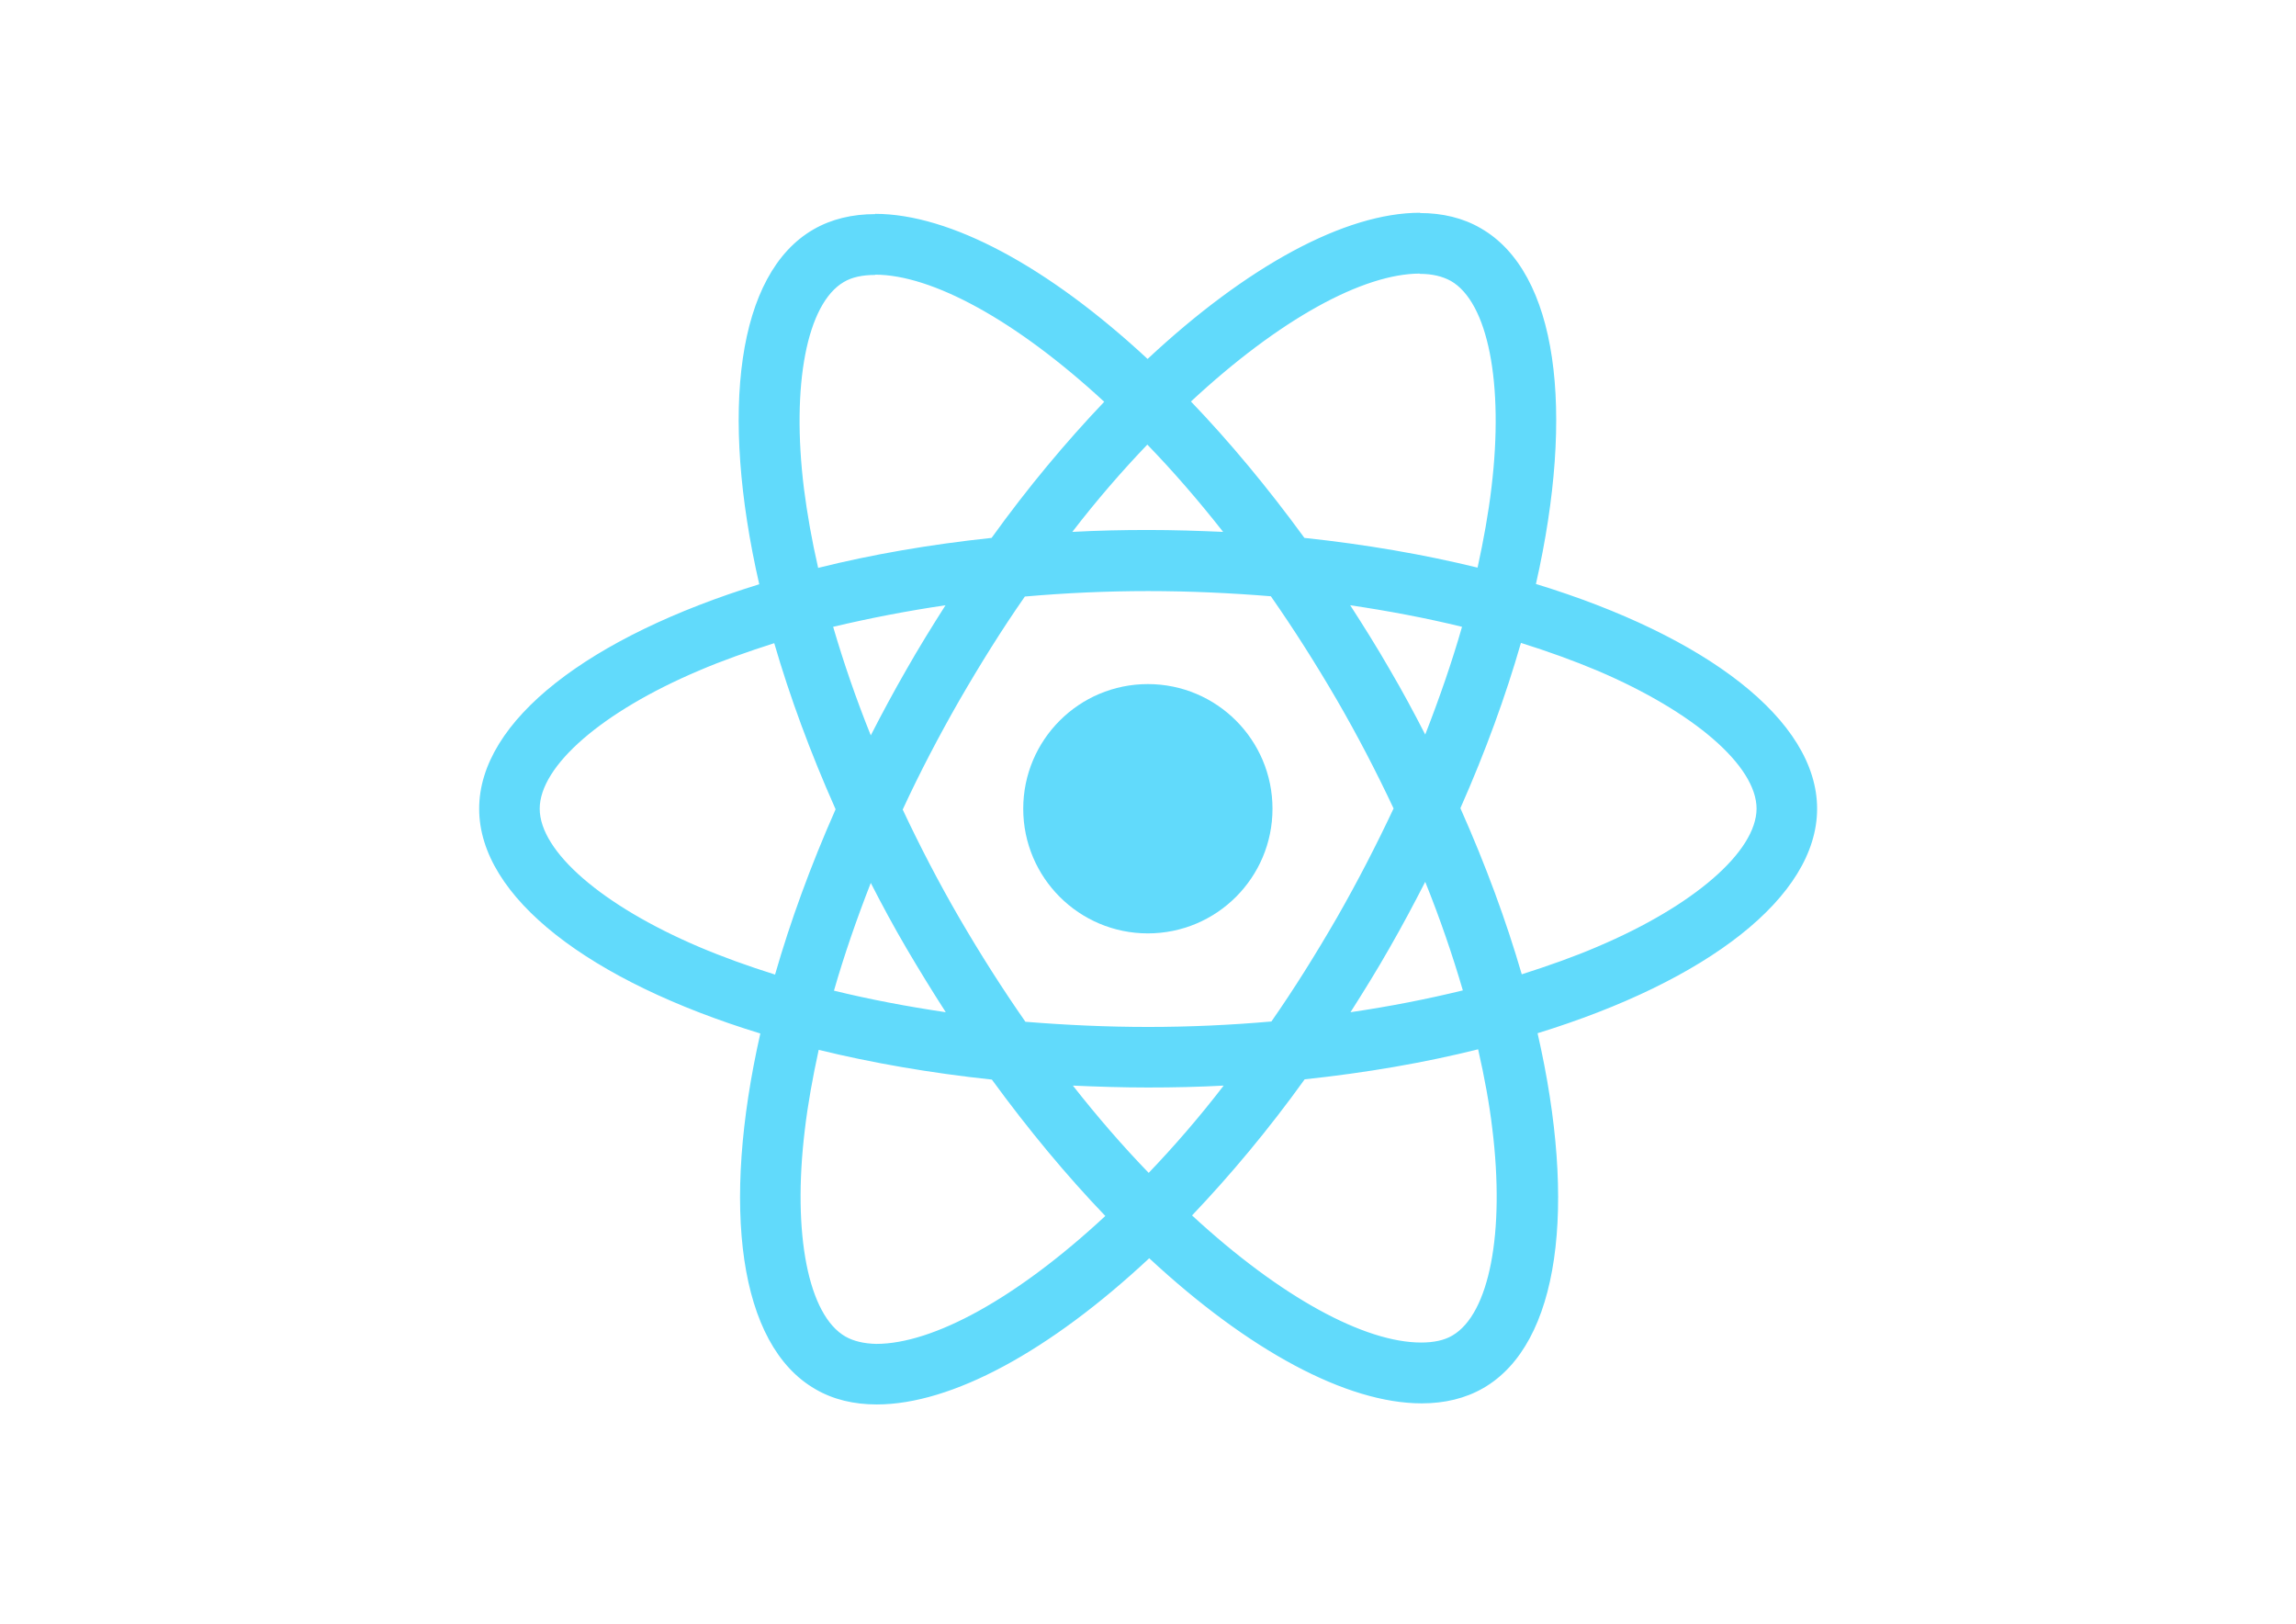
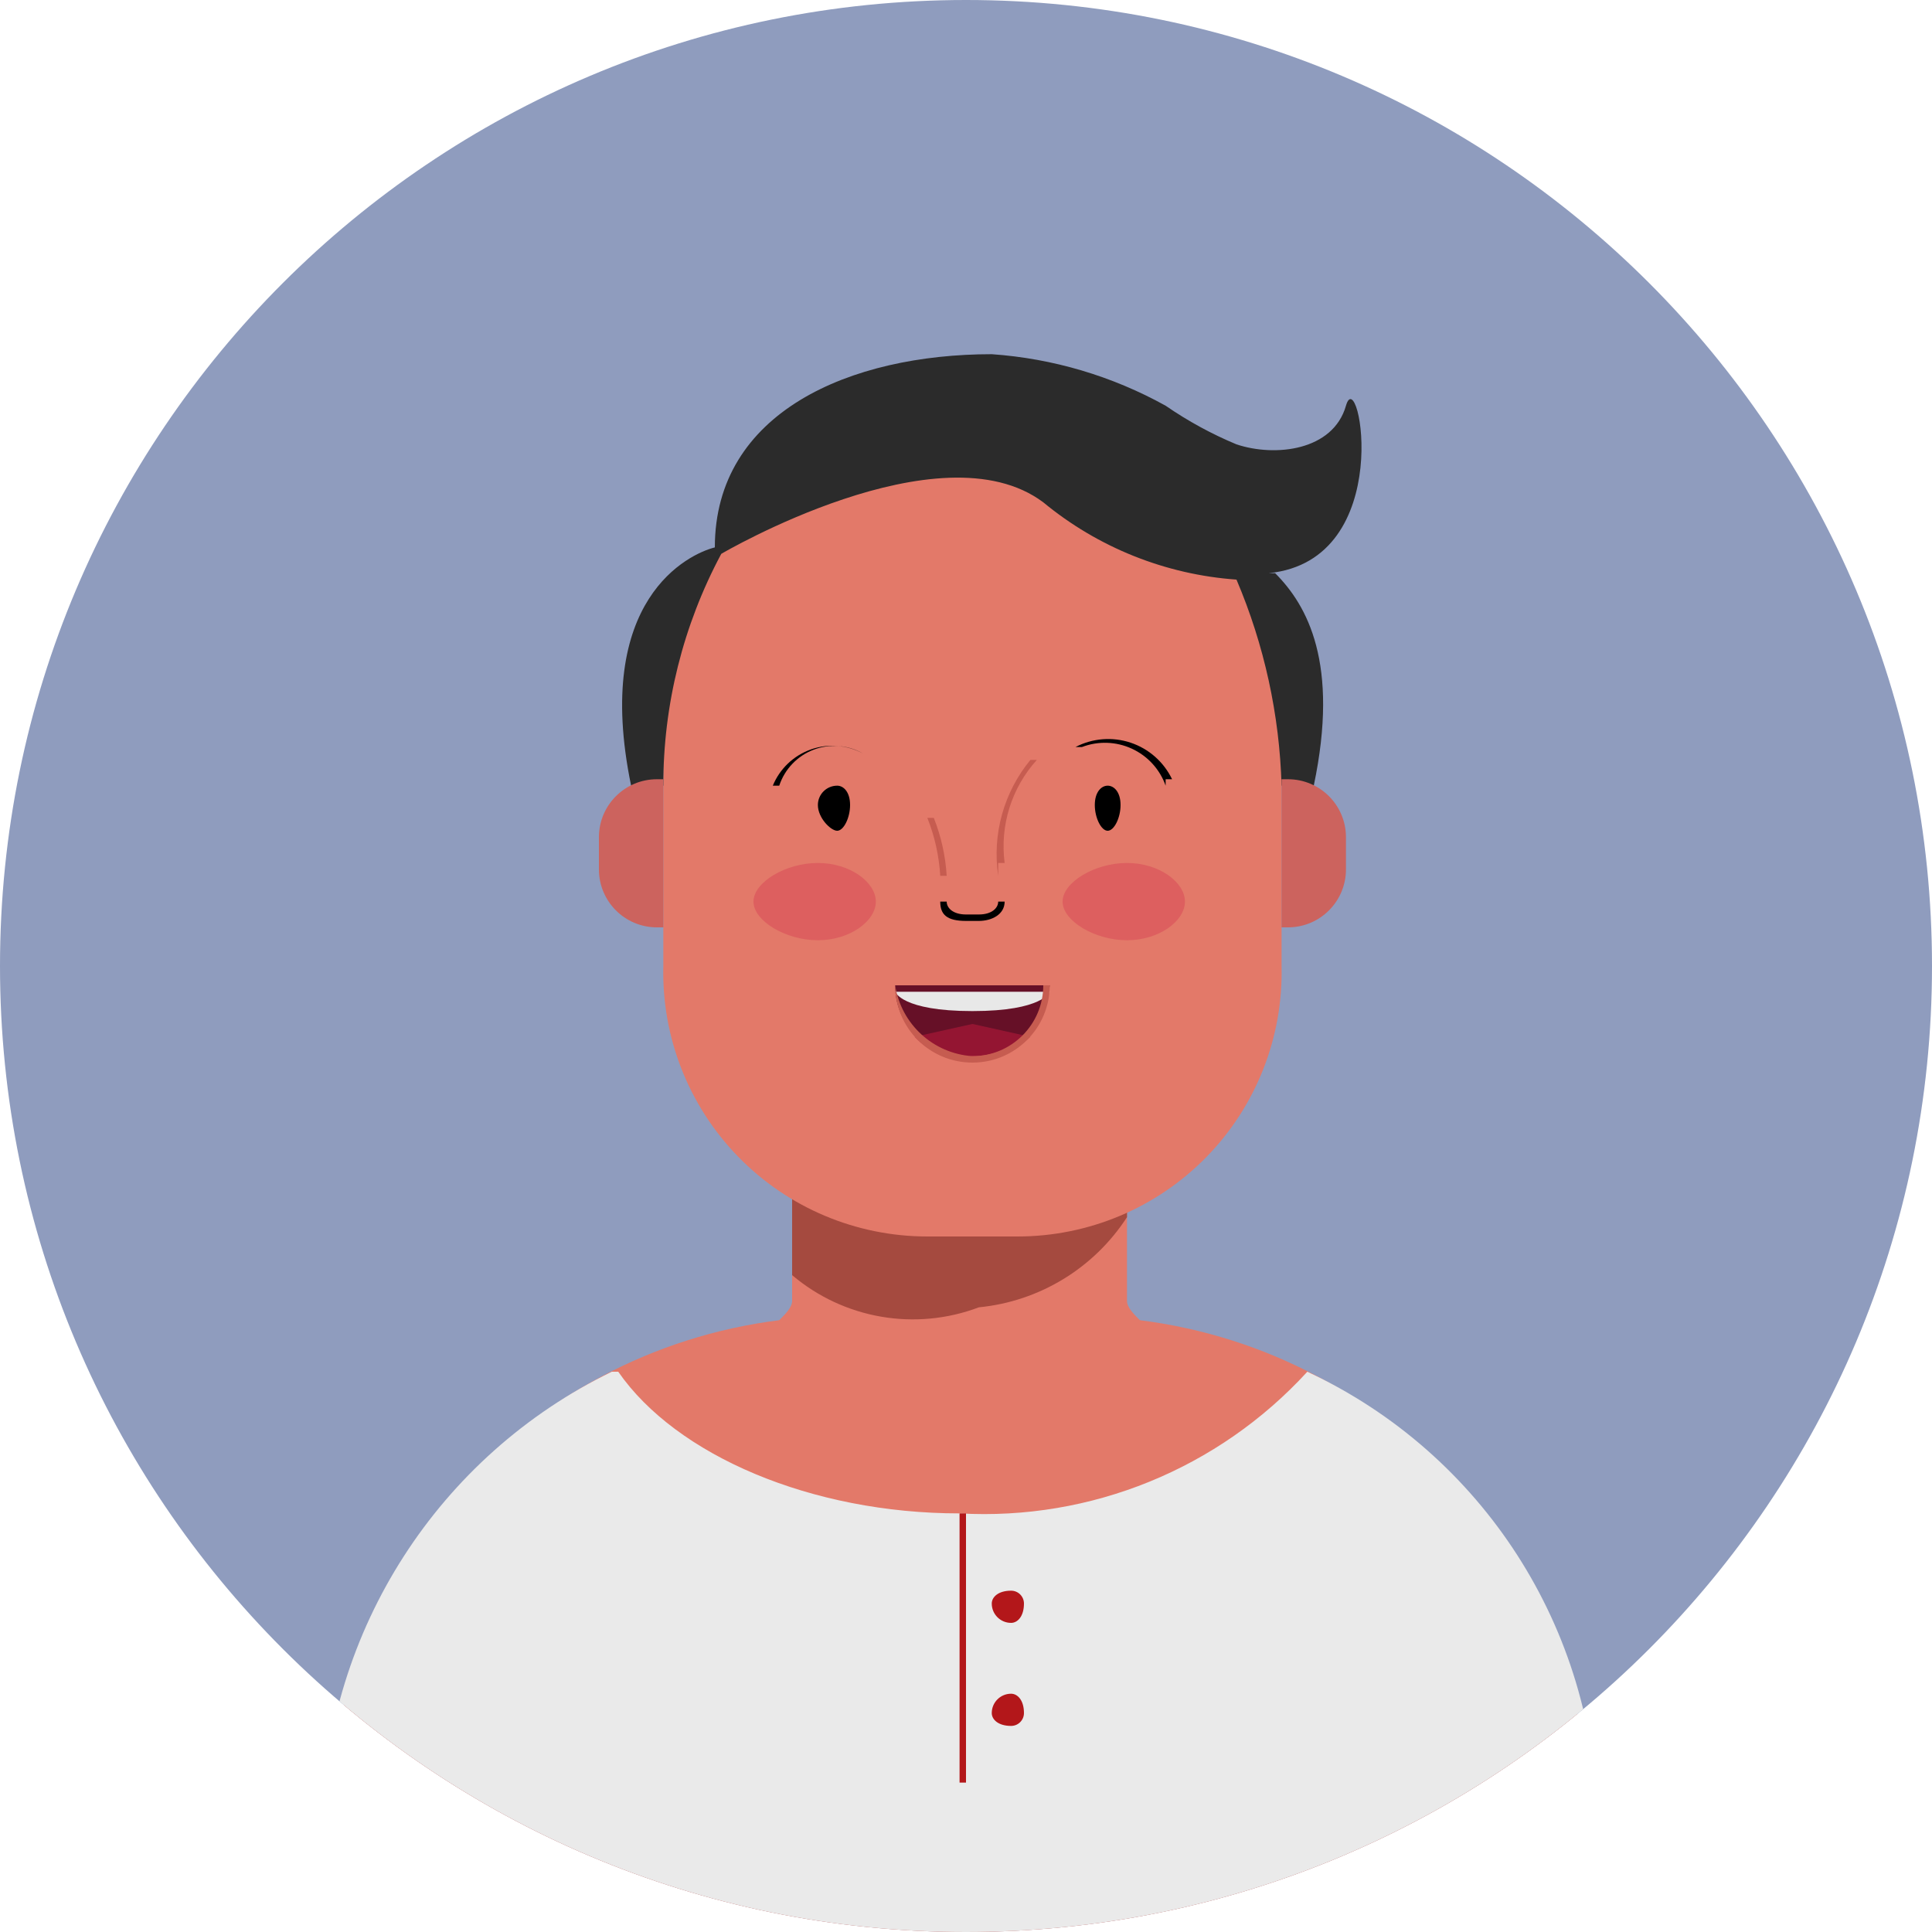
- <svg xmlns="http://www.w3.org/2000/svg" viewBox="0 0 841.9 595.3">
-   <g fill="#61DAFB">
-     <path d="M666.3 296.5c0-32.5-40.7-63.3-103.1-82.4 14.4-63.6 8-114.2-20.2-130.4-6.5-3.8-14.1-5.6-22.4-5.6v22.3c4.6 0 8.3.9 11.4 2.6 13.6 7.8 19.5 37.5 14.9 75.7-1.1 9.4-2.9 19.3-5.1 29.4-19.6-4.8-41-8.5-63.5-10.9-13.5-18.5-27.5-35.3-41.6-50 32.6-30.3 63.2-46.9 84-46.9V78c-27.5 0-63.5 19.6-99.9 53.6-36.4-33.8-72.4-53.2-99.9-53.2v22.3c20.7 0 51.4 16.5 84 46.6-14 14.7-28 31.4-41.3 49.9-22.6 2.4-44 6.1-63.6 11-2.3-10-4-19.7-5.2-29-4.7-38.2 1.1-67.9 14.6-75.8 3-1.8 6.9-2.6 11.5-2.6V78.5c-8.4 0-16 1.8-22.6 5.6-28.1 16.2-34.4 66.7-19.9 130.1-62.2 19.2-102.7 49.9-102.7 82.3 0 32.5 40.7 63.3 103.1 82.4-14.4 63.6-8 114.2 20.2 130.4 6.5 3.8 14.1 5.6 22.5 5.6 27.5 0 63.5-19.6 99.9-53.6 36.4 33.8 72.4 53.2 99.9 53.2 8.4 0 16-1.8 22.6-5.6 28.1-16.2 34.4-66.7 19.9-130.1 62-19.1 102.5-49.9 102.5-82.3zm-130.2-66.7c-3.7 12.9-8.3 26.2-13.5 39.5-4.1-8-8.4-16-13.1-24-4.6-8-9.5-15.8-14.4-23.4 14.2 2.1 27.9 4.7 41 7.9zm-45.8 106.5c-7.8 13.5-15.8 26.3-24.1 38.2-14.9 1.3-30 2-45.2 2-15.1 0-30.2-.7-45-1.9-8.3-11.9-16.4-24.6-24.2-38-7.6-13.1-14.5-26.4-20.8-39.8 6.2-13.4 13.2-26.8 20.7-39.9 7.8-13.5 15.8-26.3 24.1-38.2 14.9-1.3 30-2 45.2-2 15.1 0 30.2.7 45 1.9 8.3 11.9 16.4 24.6 24.2 38 7.6 13.1 14.5 26.4 20.8 39.8-6.3 13.4-13.2 26.8-20.7 39.9zm32.3-13c5.4 13.4 10 26.8 13.8 39.8-13.1 3.2-26.9 5.9-41.2 8 4.9-7.7 9.8-15.6 14.4-23.7 4.6-8 8.9-16.1 13-24.1zM421.2 430c-9.3-9.6-18.6-20.3-27.8-32 9 .4 18.2.7 27.5.7 9.4 0 18.7-.2 27.8-.7-9 11.7-18.3 22.4-27.5 32zm-74.4-58.9c-14.2-2.1-27.9-4.7-41-7.9 3.7-12.9 8.3-26.2 13.5-39.5 4.1 8 8.4 16 13.1 24 4.7 8 9.5 15.8 14.4 23.4zM420.7 163c9.3 9.6 18.6 20.3 27.8 32-9-.4-18.2-.7-27.5-.7-9.4 0-18.7.2-27.8.7 9-11.7 18.3-22.4 27.5-32zm-74 58.9c-4.9 7.7-9.8 15.6-14.4 23.7-4.6 8-8.9 16-13 24-5.4-13.4-10-26.8-13.8-39.8 13.1-3.1 26.9-5.8 41.2-7.9zm-90.5 125.2c-35.4-15.1-58.3-34.9-58.3-50.6 0-15.7 22.9-35.6 58.3-50.6 8.6-3.7 18-7 27.7-10.1 5.7 19.6 13.2 40 22.5 60.9-9.2 20.8-16.6 41.1-22.2 60.6-9.9-3.1-19.3-6.5-28-10.2zM310 490c-13.6-7.8-19.5-37.5-14.9-75.7 1.1-9.4 2.9-19.3 5.1-29.4 19.6 4.8 41 8.5 63.5 10.9 13.5 18.5 27.5 35.3 41.6 50-32.6 30.3-63.2 46.9-84 46.9-4.5-.1-8.3-1-11.3-2.7zm237.2-76.2c4.7 38.2-1.1 67.9-14.6 75.8-3 1.8-6.9 2.6-11.5 2.6-20.7 0-51.4-16.5-84-46.6 14-14.7 28-31.4 41.3-49.9 22.6-2.4 44-6.1 63.6-11 2.3 10.1 4.1 19.8 5.2 29.1zm38.5-66.7c-8.6 3.7-18 7-27.7 10.1-5.7-19.6-13.2-40-22.5-60.9 9.2-20.8 16.6-41.1 22.2-60.6 9.9 3.1 19.3 6.5 28.1 10.2 35.4 15.1 58.3 34.9 58.3 50.6-.1 15.7-23 35.6-58.4 50.6zM320.8 78.4z" />
-     <circle cx="420.9" cy="296.5" r="45.7" />
-     <path d="M520.5 78.1z" />
+ <svg xmlns="http://www.w3.org/2000/svg" id="a88b2483-cac2-4fa5-a026-6b607d7119ff" data-name="Layer 1" viewBox="0 0 30 30">
+   <defs>
+     <clipPath id="eca59b8f-aae3-4621-964c-fbcc4df7dbaf">
+       <path d="M15,0h0A15,15,0,0,1,30,15h0A15,15,0,0,1,15,30h0A15,15,0,0,1,0,15H0A15,15,0,0,1,15,0Z" fill="none" />
+     </clipPath>
+     <clipPath id="aa7bd79d-5562-4edf-bd5c-5f54a13007f6">
+       <rect x="5" y="5.5" width="19.8" height="25.2" fill="none" />
+     </clipPath>
+     <clipPath id="b9554a9e-0358-493c-a72d-39df85ae40de">
+       <rect x="14.2" y="15.9" width="1.8" height="0.55" fill="none" />
+     </clipPath>
+   </defs>
+   <g id="e2aeadc1-0b4b-4556-9aee-ebda3fae0175" data-name="Rectángulo 1251-2">
+     <path id="bbd0288e-b31e-4b07-bc6f-2a6981f30370" data-name="Rectángulo 1251-3" d="M15,0h0A15,15,0,0,1,30,15h0A15,15,0,0,1,15,30h0A15,15,0,0,1,0,15H0A15,15,0,0,1,15,0Z" fill="#8f9cbe" />
+     <g clip-path="url(#eca59b8f-aae3-4621-964c-fbcc4df7dbaf)">
+       <g id="e080216f-a1aa-4ce1-9792-7020185a8d9f" data-name="Clip">
+         <g id="f04fb066-44cc-4ae0-9aee-0a5420cc6c53" data-name="Objeto inteligente vectorial">
+           <g id="f769912b-7417-44b0-93ef-2526a79b3d4b" data-name="Group 488">
+             <g clip-path="url(#aa7bd79d-5562-4edf-bd5c-5f54a13007f6)">
+               <g id="e567d0df-f84e-421b-bd40-dd5bec9313af" data-name="Group 487">
+                 <g id="e99df01a-2aa9-489b-b639-2ea240d9a5f4" data-name="Group 486">
+                   <g clip-path="url(#aa7bd79d-5562-4edf-bd5c-5f54a13007f6)">
+                     <g id="ac43eab5-cceb-4e36-8578-9fc14b1c7de1" data-name="Group 485">
+                       <path id="a8256fb1-d374-4952-8ac7-28a90590d4a6" data-name="Path 1117" d="M12.3,18.2v2c0,.1-.1.2-.2.3a8,8,0,0,0-7,7.8v2.4H24.7V28.3a8,8,0,0,0-7-7.8c-.1-.1-.2-.2-.2-.3v-2Z" fill="#e37969" />
+                       <path id="e8d1b1aa-8cb3-4f4a-bda3-d8262ce9f281" data-name="Path 1118" d="M17.5,18.9a3.1,3.1,0,0,1-2.3,1.4,2.9,2.9,0,0,1-2.9-.5V18.6h5.2Z" fill="#a54a3f" />
+                       <path id="f01090e7-81a5-4f22-b7d8-4cfcb60ce00a" data-name="Path 1119" d="M20.3,21.3a6.8,6.8,0,0,1-5.4,2.2c-2.3,0-4.4-.9-5.3-2.2H9.5a8,8,0,0,0-4.5,7v2.4H24.8V28.3a7.8,7.8,0,0,0-4.5-7Z" fill="#eaeaea" />
+                       <path id="e8aba329-2998-4b40-9119-cfa79c6a7427" data-name="Path 1120" d="M15.8,19.2H14.4A4.1,4.1,0,0,1,10.3,15V11.2a4.6,4.6,0,0,1,4.5-4.6h.6a4.6,4.6,0,0,1,4.5,4.6V15a4.1,4.1,0,0,1-4.1,4.2h0" fill="#e37969" />
+                       <path id="a4a31e07-eb93-4b1c-956a-6ef11aeea4e6" data-name="Path 1121" d="M19.7,8.9h.1c.5.5,1,1.4.6,3.3h-.5a8.8,8.8,0,0,0-.7-3.2h0a5.3,5.3,0,0,1-3-1.2c-1.6-1.2-5,.8-5,.8h0a7.6,7.6,0,0,0-.9,3.6H9.8c-.6-2.9.9-3.6,1.3-3.7,0-2.1,2.1-3,4.3-3a6.5,6.5,0,0,1,2.7.8,6,6,0,0,0,1.1.6c.6.2,1.5.1,1.7-.6s.8,2.4-1.2,2.6" fill="#2b2b2b" />
+                       <path id="b0fc0e42-f4fe-440c-80b6-55de55f28ea4" data-name="Path 1122" d="M15.2,14.3H15c-.3,0-.4-.1-.4-.3h.1c0,.1.1.2.3.2h.2c.2,0,.3-.1.3-.2h.1c0,.2-.2.3-.4.3" />
+                       <path id="f3d78af3-e0e1-4142-93f0-43ac60ebec31" data-name="Path 1123" d="M13.2,12.5c0,.2-.1.4-.2.4s-.3-.2-.3-.4a.3.3,0,0,1,.3-.3c.1,0,.2.1.2.3" />
+                       <path id="b7518617-8558-4732-895f-bc66eb74f150" data-name="Path 1124" d="M12,12.2h0a1,1,0,0,1,1.4-.5h0a.9.9,0,0,0-1.3.5H12" />
+                       <path id="b2a1a575-420c-4ae2-931d-e44046e5e25a" data-name="Path 1125" d="M17,12.5c0,.2.1.4.2.4s.2-.2.2-.4-.1-.3-.2-.3-.2.1-.2.3" />
+                       <path id="a3ddfdef-e264-4f42-84e3-377c187cd917" data-name="Path 1126" d="M18.1,12.2h0a1,1,0,0,0-1.3-.6h-.1a1.1,1.1,0,0,1,1.5.5h-.1" />
+                       <path id="bc5fe38b-199a-4f81-851d-b3a752734cf5" data-name="Path 1127" d="M18.4,14c0,.3-.4.6-.9.6s-1-.3-1-.6.5-.6,1-.6.9.3.9.6" fill="#dd5f5f" />
+                       <path id="bf99585b-bff7-41ea-a6eb-c8d832a6a660" data-name="Path 1128" d="M13.6,14c0,.3-.4.6-.9.6s-1-.3-1-.6.5-.6,1-.6.9.3.9.6" fill="#dd5f5f" />
+                       <path id="acc0c8a4-157f-4c34-a295-93598ad3326b" data-name="Path 1129" d="M15.5,13.6h0a2.3,2.3,0,0,1,.5-1.8h.1a2,2,0,0,0-.5,1.6h-.1" fill="#c65c50" />
+                       <path id="fbd01019-0141-4905-9d0e-4a5adf3c3143" data-name="Path 1130" d="M14.6,13.6h0a2.9,2.9,0,0,0-.2-.9h.1a2.9,2.9,0,0,1,.2.9h0" fill="#c65c50" />
+                       <rect id="bf271147-69a5-4cd9-ac38-fe09905616f4" data-name="Rectangle 478" x="14.9" y="23.5" width="0.1" height="4.18" fill="#b3171a" />
+                       <path id="b968437c-38d2-4a63-9f18-f7cb13a2c220" data-name="Path 1131" d="M15.9,24.9c0,.2-.1.3-.2.3a.3.3,0,0,1-.3-.3c0-.1.1-.2.3-.2a.2.2,0,0,1,.2.2h0" fill="#b3171a" />
+                       <path id="a97114c2-2b2b-46bc-8cd7-2b23a5d2ff4e" data-name="Path 1132" d="M15.9,26.6a.2.2,0,0,1-.2.2c-.2,0-.3-.1-.3-.2a.3.3,0,0,1,.3-.3c.1,0,.2.1.2.3h0" fill="#b3171a" />
+                       <path id="b4103936-f55c-4ca5-bd14-92c44d436fab" data-name="Path 1133" d="M10.2,14.4h.1V12.1h-.1a.9.9,0,0,0-.9.9v.5a.9.9,0,0,0,.9.9h0" fill="#cc635e" />
+                       <path id="a74443e4-60d7-48de-8c5f-4c894b961557" data-name="Path 1134" d="M20,14.4h-.1V12.1H20a.9.9,0,0,1,.9.9v.5a.9.9,0,0,1-.9.9h0" fill="#cc635e" />
+                       <path id="eff870e1-3243-4343-aa4d-45adf8137af4" data-name="Path 1135" d="M16.3,15.3a1.2,1.2,0,0,1-1.2,1.1,1.1,1.1,0,0,1-1.2-1.1h2.4Z" fill="#661027" />
+                       <path id="e94b9c84-5a35-4d11-a7c7-869d5639df41" data-name="Path 1136" d="M13.9,15.4s.1.3,1.2.3,1.2-.3,1.2-.3H13.9Z" fill="#e8e8e8" />
+                       <g id="a16b62c5-4948-4eca-b342-9f47a01bdc0a" data-name="Group 484" opacity="0.5">
+                         <g id="be7a4924-6eb1-4090-acb8-17b836806f63" data-name="Group 483">
+                           <g clip-path="url(#b9554a9e-0358-493c-a72d-39df85ae40de)">
+                             <g id="e64a23b4-ab1f-4746-a247-7f77181c29ac" data-name="Group 482">
+                               <path id="ad5af623-0411-47e3-9479-939c1319d8e9" data-name="Path 1137" d="M16,16.1l-.9-.2-.9.2a1.3,1.3,0,0,0,.9.4,1.5,1.5,0,0,0,.9-.4" fill="#c21a3d" />
+                             </g>
+                           </g>
+                         </g>
+                       </g>
+                       <path id="a07d6fcb-1c3f-420c-83d8-e5642772b6d4" data-name="Path 1138" d="M15.1,16.5a1.2,1.2,0,0,1-1.2-1.2h2.4a1.2,1.2,0,0,1-1.2,1.2m-1.2-1.2a1.3,1.3,0,0,0,1.2,1.1,1.1,1.1,0,0,0,1.1-1.1Z" fill="#c65c50" />
+                     </g>
+                   </g>
+                 </g>
+               </g>
+             </g>
+           </g>
+         </g>
+       </g>
+     </g>
  </g>
</svg>
